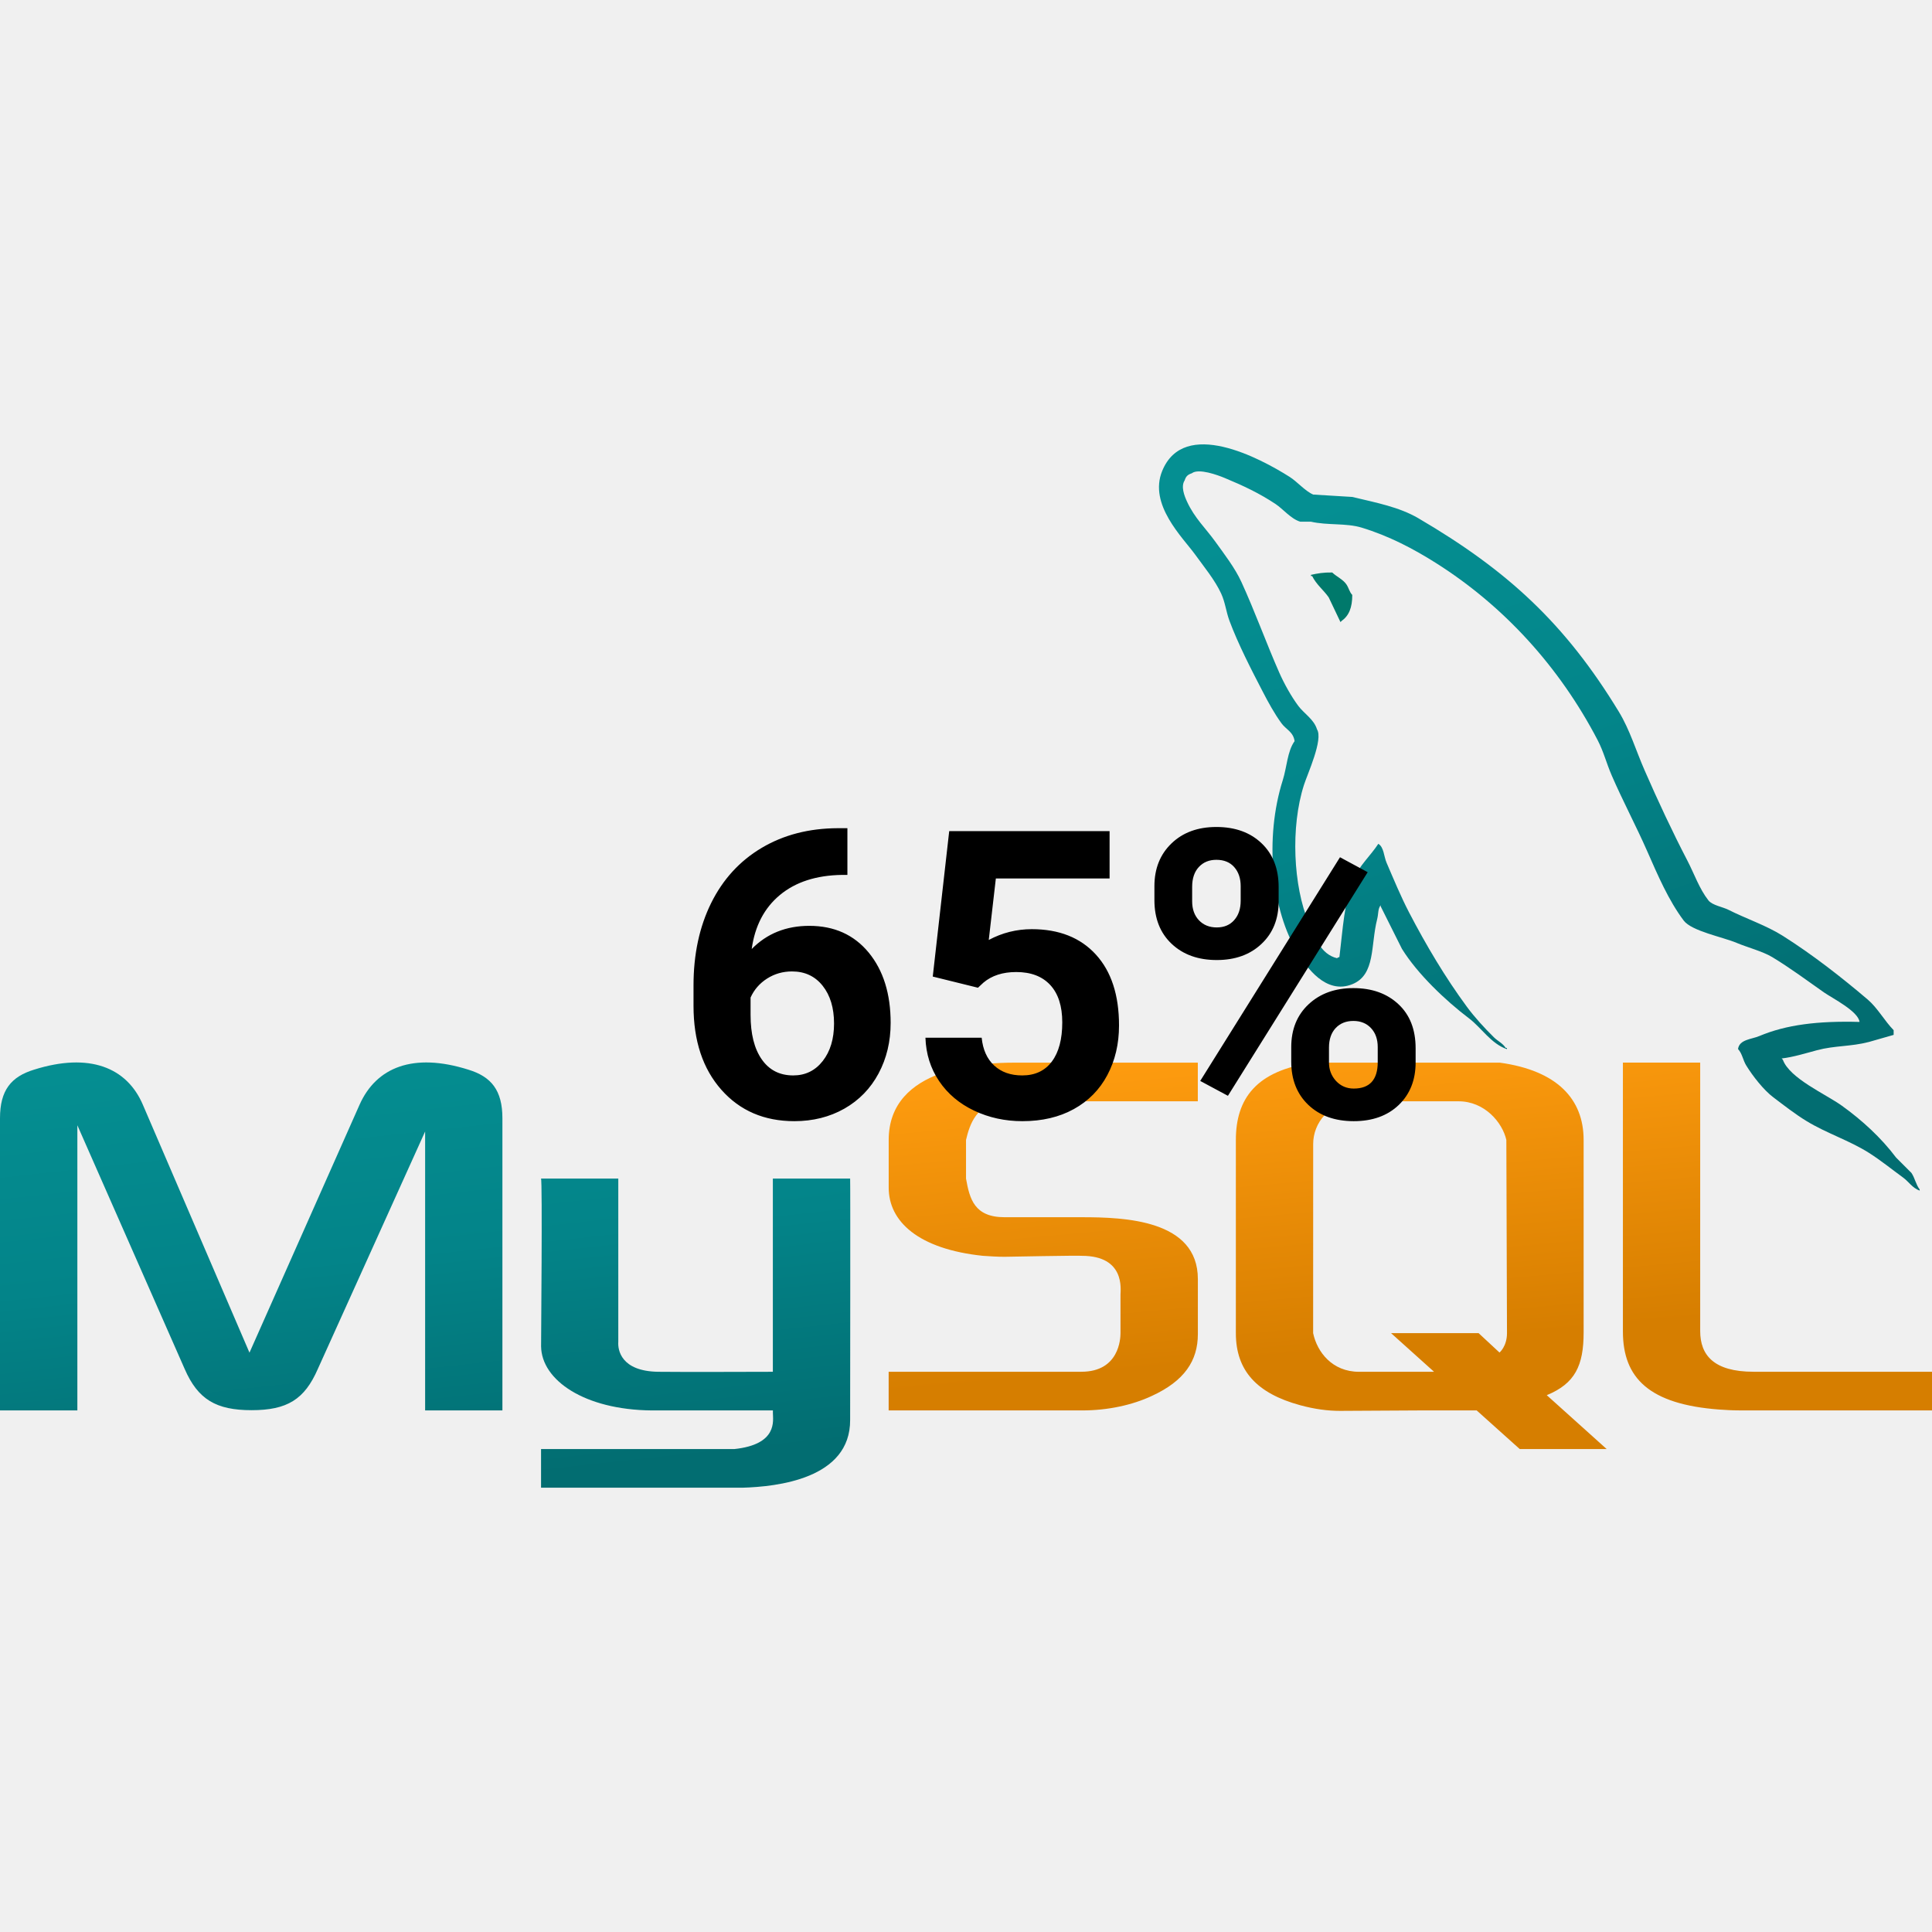
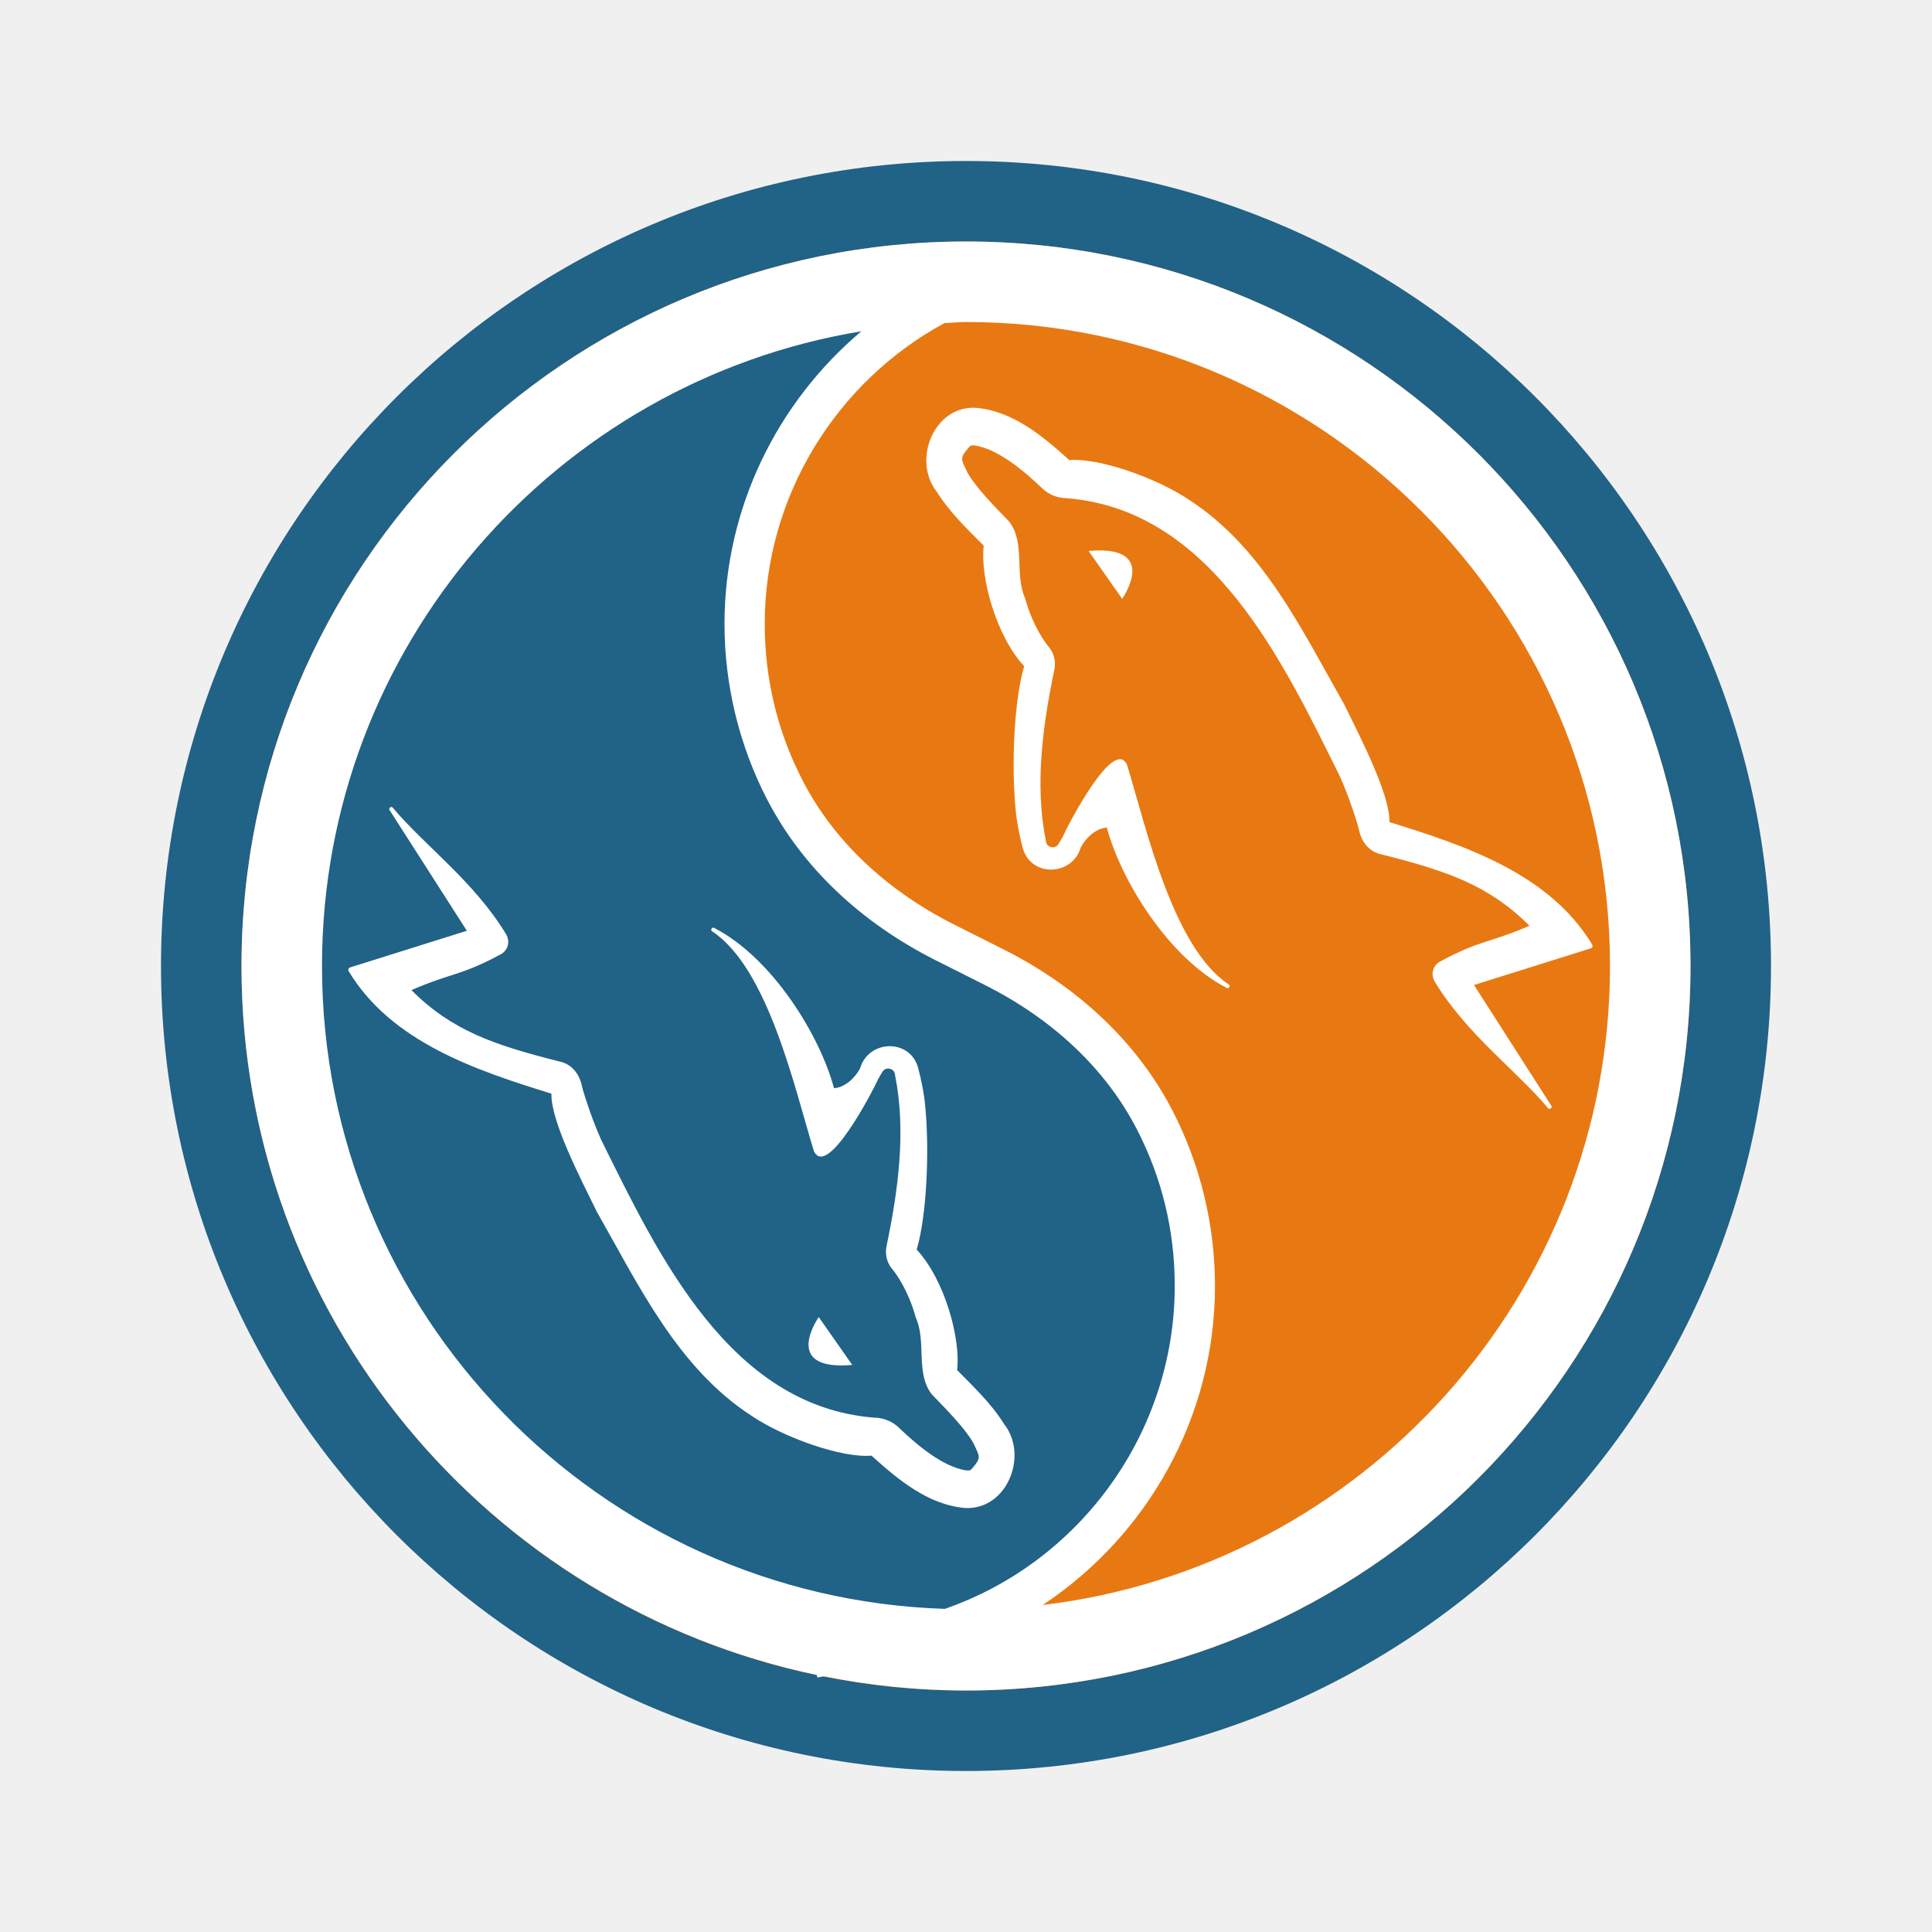
- <svg xmlns="http://www.w3.org/2000/svg" viewBox="0,0,255.995,255.995" width="48px" height="48px">
-   <defs>
-     <linearGradient x1="9.8" y1="25.236" x2="11.081" y2="36.899" gradientUnits="userSpaceOnUse" id="color-1">
-       <stop offset="0" stop-color="#058f92" />
-       <stop offset="0.5" stop-color="#038489" />
-       <stop offset="1" stop-color="#026d71" />
-     </linearGradient>
-     <linearGradient x1="34.224" y1="25.644" x2="35.101" y2="35.217" gradientUnits="userSpaceOnUse" id="color-2">
-       <stop offset="0" stop-color="#ff9c0f" />
-       <stop offset="0.813" stop-color="#d67e00" />
-     </linearGradient>
-     <linearGradient x1="35.029" y1="11.716" x2="40.355" y2="26.75" gradientUnits="userSpaceOnUse" id="color-3">
-       <stop offset="0" stop-color="#058f92" />
-       <stop offset="0.5" stop-color="#038489" />
-       <stop offset="1" stop-color="#026d71" />
-     </linearGradient>
-   </defs>
-   <g fill="none" fill-rule="nonzero" stroke="none" stroke-width="1" stroke-linecap="butt" stroke-linejoin="miter" stroke-miterlimit="10" stroke-dasharray="" stroke-dashoffset="0" font-family="none" font-weight="none" font-size="none" text-anchor="none" style="mix-blend-mode: normal">
-     <g transform="scale(5.33333,5.33333)">
-       <path d="M0.002,35.041h1.92v-7.085l2.667,6.057c0.329,0.755 0.779,1.022 1.662,1.022c0.883,0 1.315,-0.267 1.644,-1.022l2.667,-5.902v6.93h1.92v-7.258c0,-0.697 -0.277,-1.035 -0.849,-1.209c-1.367,-0.43 -2.285,-0.059 -2.7,0.872l-2.735,6.16l-2.649,-6.16c-0.398,-0.93 -1.332,-1.302 -2.7,-0.872c-0.572,0.174 -0.849,0.511 -0.849,1.208v7.258h0.002zM13.441,29.281h1.92v4.055c-0.015,0.2 0.064,0.731 0.99,0.745c0.472,0.008 2.821,0 2.85,0v-4.8h1.92c0.008,0 0,5.968 0,5.993c0.01,1.472 -1.828,1.662 -2.673,1.687h-5.006v-0.96c0.01,0 4.787,0.001 4.801,0c1.088,-0.115 0.959,-0.714 0.959,-0.896v-0.064h-3.012c-1.67,-0.015 -2.735,-0.751 -2.747,-1.59c-0.002,-0.078 0.036,-4.134 -0.002,-4.17z" fill="url(#color-1)" />
-       <path d="M22.081,35.041h4.807c0.63,0 1.242,-0.132 1.728,-0.36c0.81,-0.372 1.144,-0.875 1.144,-1.536v-1.368c0,-1.476 -1.83,-1.536 -2.88,-1.536h-1.92c-0.755,0 -0.87,-0.456 -0.96,-0.96v-0.96c0.09,-0.384 0.258,-0.9 0.923,-0.96c0.773,0 4.836,0 4.836,0v-0.96h-4.566c-0.755,0 -3.114,0.09 -3.114,1.92v1.187c0,0.84 0.738,1.524 2.34,1.692c0.18,0.012 0.36,0.024 0.539,0.024c0,0 1.866,-0.036 1.92,-0.024c1.08,0 0.96,0.84 0.96,0.96v0.96c0,0.132 -0.03,0.96 -0.971,0.96c-0.072,0 -4.789,0 -4.789,0v0.961zM40.32,33.08c0,1.159 0.655,1.809 2.392,1.939c0.162,0.011 0.325,0.021 0.488,0.021h4.8v-0.96h-4.435c-0.991,0 -1.325,-0.416 -1.325,-1.011v-6.669h-1.92zM30.704,33.121v-4.8c0,-1.02 0.5,-1.724 1.916,-1.92h0.672h3.447h0.525c1.416,0.196 2.08,0.899 2.08,1.92v4.782c0,0.827 -0.215,1.271 -0.916,1.559l1.488,1.338h-2.16l-1.07,-0.96h-1.257l-2.136,0.012c-0.309,0 -0.635,-0.043 -0.993,-0.141c-1.074,-0.293 -1.596,-0.857 -1.596,-1.79zM32.624,33.121c0.098,0.467 0.473,0.96 1.14,0.96h1.864l-1.068,-0.96h2.175l0.519,0.482c0,0 0.186,-0.152 0.186,-0.482c0,-0.33 -0.016,-4.8 -0.016,-4.8c-0.098,-0.434 -0.538,-0.96 -1.188,-0.96h-2.471c-0.749,0 -1.14,0.548 -1.14,1.058l-0.001,4.702z" fill="url(#color-2)" />
-       <path d="M46.199,25.389c-1.031,-0.028 -1.818,0.068 -2.491,0.351c-0.191,0.081 -0.496,0.083 -0.528,0.323c0.105,0.11 0.121,0.275 0.205,0.41c0.16,0.26 0.432,0.609 0.674,0.791c0.265,0.2 0.538,0.414 0.821,0.587c0.504,0.307 1.067,0.483 1.553,0.791c0.286,0.181 0.57,0.411 0.85,0.615c0.138,0.102 0.23,0.259 0.41,0.323c0,-0.01 0,-0.019 0,-0.029c-0.094,-0.12 -0.119,-0.285 -0.205,-0.411c-0.127,-0.127 -0.254,-0.254 -0.381,-0.381c-0.372,-0.494 -0.846,-0.929 -1.348,-1.289c-0.401,-0.288 -1.298,-0.677 -1.466,-1.143c-0.01,-0.01 -0.019,-0.019 -0.03,-0.03c0.284,-0.032 0.617,-0.135 0.879,-0.205c0.441,-0.118 0.834,-0.087 1.289,-0.205c0.205,-0.059 0.41,-0.117 0.615,-0.176c0,-0.039 0,-0.078 0,-0.117c-0.23,-0.236 -0.395,-0.548 -0.645,-0.762c-0.657,-0.559 -1.373,-1.117 -2.11,-1.583c-0.409,-0.258 -0.915,-0.426 -1.348,-0.645c-0.146,-0.074 -0.402,-0.112 -0.498,-0.234c-0.228,-0.29 -0.351,-0.659 -0.527,-0.996c-0.368,-0.708 -0.73,-1.482 -1.055,-2.227c-0.223,-0.508 -0.368,-1.01 -0.645,-1.466c-1.331,-2.188 -2.764,-3.509 -4.982,-4.807c-0.472,-0.276 -1.041,-0.385 -1.642,-0.528c-0.323,-0.019 -0.645,-0.039 -0.968,-0.059c-0.197,-0.083 -0.401,-0.323 -0.587,-0.44c-0.735,-0.465 -2.621,-1.475 -3.165,-0.147c-0.344,0.838 0.514,1.656 0.821,2.081c0.215,0.298 0.491,0.632 0.645,0.968c0.101,0.22 0.119,0.441 0.205,0.674c0.213,0.574 0.55,1.228 0.826,1.759c0.139,0.269 0.293,0.551 0.469,0.791c0.108,0.147 0.293,0.212 0.323,0.44c-0.181,0.253 -0.191,0.646 -0.293,0.968c-0.458,1.445 -0.285,3.24 0.381,4.308c0.204,0.328 0.686,1.032 1.348,0.762c0.579,-0.236 0.45,-0.967 0.615,-1.612c0.037,-0.146 0.014,-0.253 0.088,-0.351c0,0.01 0,0.019 0,0.03c0.176,0.351 0.351,0.704 0.528,1.055c0.391,0.629 1.084,1.286 1.67,1.73c0.304,0.23 0.544,0.628 0.938,0.762c0,-0.01 0,-0.019 0,-0.03c-0.01,0 -0.019,0 -0.03,0c-0.076,-0.119 -0.196,-0.168 -0.293,-0.264c-0.229,-0.225 -0.485,-0.504 -0.674,-0.762c-0.534,-0.725 -1.006,-1.519 -1.436,-2.345c-0.205,-0.395 -0.384,-0.829 -0.557,-1.231c-0.067,-0.155 -0.066,-0.389 -0.205,-0.469c-0.19,0.294 -0.468,0.532 -0.615,0.879c-0.234,0.555 -0.265,1.233 -0.351,1.934c-0.052,0.018 -0.029,0.006 -0.059,0.029c-0.408,-0.099 -0.552,-0.518 -0.704,-0.879c-0.384,-0.912 -0.455,-2.38 -0.117,-3.429c0.087,-0.272 0.482,-1.127 0.323,-1.378c-0.076,-0.251 -0.328,-0.396 -0.468,-0.587c-0.175,-0.236 -0.348,-0.548 -0.469,-0.821c-0.314,-0.711 -0.612,-1.538 -0.943,-2.257c-0.158,-0.344 -0.425,-0.691 -0.645,-0.996c-0.243,-0.338 -0.516,-0.587 -0.704,-0.996c-0.067,-0.145 -0.158,-0.378 -0.059,-0.528c0.032,-0.101 0.076,-0.143 0.176,-0.176c0.17,-0.132 0.643,0.043 0.821,0.117c0.47,0.195 0.862,0.381 1.26,0.645c0.191,0.127 0.384,0.372 0.615,0.44c0.088,0 0.176,0 0.264,0c0.413,0.095 0.875,0.03 1.26,0.147c0.682,0.207 1.292,0.529 1.846,0.879c1.69,1.067 3.071,2.585 4.016,4.397c0.152,0.292 0.218,0.57 0.351,0.879c0.27,0.624 0.611,1.266 0.879,1.876c0.268,0.609 0.53,1.223 0.909,1.73c0.2,0.266 0.97,0.409 1.319,0.557c0.245,0.104 0.647,0.211 0.879,0.351c0.444,0.268 0.874,0.587 1.289,0.879c0.212,0.147 0.851,0.468 0.883,0.733z" fill="url(#color-3)" />
-       <path d="M33.098,14.223c-0.215,-0.004 -0.367,0.023 -0.528,0.059c0,0.01 0,0.019 0,0.03c0.01,0 0.019,0 0.03,0c0.103,0.21 0.283,0.347 0.41,0.528c0.098,0.205 0.195,0.41 0.293,0.615c0.01,-0.01 0.019,-0.019 0.029,-0.029c0.181,-0.128 0.265,-0.332 0.264,-0.645c-0.073,-0.077 -0.084,-0.173 -0.147,-0.264c-0.084,-0.123 -0.246,-0.192 -0.351,-0.294z" fill="#00796b" />
-     </g>
-   </g>
-   <g fill="#000000" fill-rule="nonzero" stroke="none" stroke-width="1" stroke-linecap="butt" stroke-linejoin="miter" stroke-miterlimit="10" stroke-dasharray="" stroke-dashoffset="0" font-family="none" font-weight="none" font-size="none" text-anchor="none" style="mix-blend-mode: normal">
-     <g>
-       <path d="M111.033,109.737h1.25v6.19h-0.72c-3.407,0.053 -6.147,0.94 -8.22,2.66c-2.073,1.72 -3.32,4.107 -3.74,7.16v0c2.013,-2.047 4.557,-3.07 7.63,-3.07v0c3.3,0 5.923,1.18 7.87,3.54c1.94,2.36 2.91,5.467 2.91,9.32v0c0,2.467 -0.533,4.7 -1.6,6.7c-1.067,1.993 -2.577,3.547 -4.53,4.66c-1.953,1.107 -4.163,1.66 -6.63,1.66v0c-3.993,0 -7.217,-1.387 -9.67,-4.16c-2.46,-2.78 -3.69,-6.487 -3.69,-11.12v0v-2.71c0,-4.113 0.777,-7.747 2.33,-10.9c1.56,-3.153 3.793,-5.593 6.7,-7.32c2.907,-1.727 6.277,-2.597 10.11,-2.61zM104.943,128.717v0c-1.213,0 -2.317,0.317 -3.31,0.95c-0.987,0.633 -1.713,1.47 -2.18,2.51v0v2.3c0,2.513 0.493,4.477 1.48,5.89c0.987,1.42 2.377,2.13 4.17,2.13v0c1.613,0 2.92,-0.64 3.92,-1.92c0.993,-1.273 1.49,-2.927 1.49,-4.96v0c0,-2.067 -0.503,-3.733 -1.51,-5c-1.007,-1.267 -2.36,-1.9 -4.06,-1.9zM129.583,130.877l-5.99,-1.48l2.18,-19.27h21.25v6.27h-15.07l-0.94,8.15c1.787,-0.953 3.687,-1.43 5.7,-1.43v0c3.613,0 6.443,1.12 8.49,3.36c2.047,2.24 3.07,5.373 3.07,9.4v0c0,2.447 -0.517,4.64 -1.55,6.58c-1.027,1.933 -2.507,3.433 -4.44,4.5c-1.927,1.067 -4.2,1.6 -6.82,1.6v0c-2.293,0 -4.42,-0.463 -6.38,-1.39c-1.96,-0.927 -3.51,-2.233 -4.65,-3.92c-1.133,-1.68 -1.737,-3.597 -1.81,-5.75v0h7.45c0.16,1.58 0.71,2.807 1.65,3.68c0.947,0.88 2.187,1.32 3.72,1.32v0c1.7,0 3.01,-0.613 3.93,-1.84c0.92,-1.227 1.38,-2.957 1.38,-5.19v0c0,-2.153 -0.53,-3.803 -1.59,-4.95c-1.06,-1.147 -2.563,-1.72 -4.51,-1.72v0c-1.787,0 -3.233,0.467 -4.34,1.4v0zM152.963,119.267v-1.85c0,-2.327 0.757,-4.217 2.27,-5.67c1.507,-1.447 3.487,-2.17 5.94,-2.17v0c2.48,0 4.473,0.717 5.98,2.15c1.513,1.433 2.27,3.373 2.27,5.82v0v1.87c0,2.347 -0.757,4.23 -2.27,5.65c-1.507,1.427 -3.483,2.14 -5.93,2.14v0c-2.467,0 -4.46,-0.717 -5.98,-2.15c-1.52,-1.433 -2.28,-3.363 -2.28,-5.79zM157.963,117.517v1.9c0,1.047 0.3,1.887 0.9,2.52c0.6,0.633 1.387,0.95 2.36,0.95c0.973,0 1.743,-0.323 2.31,-0.97c0.573,-0.64 0.86,-1.497 0.86,-2.57v0v-1.93c0,-1.04 -0.287,-1.883 -0.86,-2.53c-0.567,-0.64 -1.353,-0.96 -2.36,-0.96v0c-0.96,0 -1.733,0.317 -2.32,0.95c-0.593,0.633 -0.89,1.513 -0.89,2.64zM171.093,140.667v-1.92c0,-2.347 0.763,-4.237 2.29,-5.67c1.527,-1.433 3.507,-2.15 5.94,-2.15v0c2.46,0 4.45,0.71 5.97,2.13c1.52,1.413 2.28,3.36 2.28,5.84v0v1.88c0,2.327 -0.747,4.207 -2.24,5.64c-1.493,1.427 -3.48,2.14 -5.96,2.14v0c-2.5,0 -4.507,-0.72 -6.02,-2.16c-1.507,-1.44 -2.26,-3.35 -2.26,-5.73zM176.093,138.817v1.96c0,0.953 0.31,1.77 0.93,2.45c0.627,0.673 1.41,1.01 2.35,1.01v0c2.12,0 3.18,-1.17 3.18,-3.51v0v-1.98c0,-1.047 -0.297,-1.887 -0.89,-2.52c-0.593,-0.633 -1.373,-0.95 -2.34,-0.95c-0.973,0 -1.757,0.317 -2.35,0.95c-0.587,0.633 -0.88,1.497 -0.88,2.59zM181.223,115.567l-18.52,29.63l-3.67,-1.97l18.52,-29.64z" />
-     </g>
+ <svg xmlns="http://www.w3.org/2000/svg" viewBox="0 0 48 48" width="48px" height="48px" baseProfile="basic">
+   <circle cx="24" cy="24" r="20" fill="#216287" />
+   <circle cx="24" cy="24" r="18" fill="#e87912" />
+   <path fill="#216287" d="M29.69,31.95c0,4.35-3.09,7.98-7.19,8.82l-0.55,0.1C13.53,39.87,7,32.7,7,24c0-9.39,7.61-17,17-17 c0.17,0,0.35,0,0.52,0.01c-3.5,1.23-6.02,4.56-6.02,8.49c0,1.49,0.36,2.9,1.01,4.14c0.86,1.66,2.3,2.94,3.97,3.78l1.22,0.61 c1.67,0.84,3.12,2.12,3.98,3.78C29.32,29.05,29.69,30.46,29.69,31.95z" />
+   <path fill="#fff" d="M24,6C14.059,6,6,14.059,6,24c0,8.671,6.132,15.906,14.295,17.614l0.012,0.063l0.159-0.029 C21.609,41.876,22.79,42,24,42c9.941,0,18-8.059,18-18C42,14.059,33.941,6,24,6z M8,24c0-7.935,5.813-14.521,13.4-15.769 C19.309,9.994,18,12.626,18,15.5c0,1.519,0.367,3.029,1.062,4.368c0.865,1.668,2.316,3.051,4.197,3.996l1.219,0.613 c1.691,0.852,2.991,2.084,3.759,3.564c0.63,1.214,0.949,2.528,0.949,3.907c0,3.645-2.35,6.857-5.711,8.024 C14.897,39.693,8,32.645,8,24z M25.905,39.876c2.599-1.721,4.281-4.668,4.281-7.927c0-1.52-0.367-3.029-1.062-4.368 c-0.865-1.668-2.316-3.051-4.197-3.996l-1.219-0.613c-1.692-0.852-2.991-2.083-3.759-3.564C19.319,18.193,19,16.879,19,15.5 c0-3.173,1.781-6.017,4.464-7.473C23.643,8.021,23.819,8,24,8c8.822,0,16,7.178,16,16C40,32.177,33.831,38.93,25.905,39.876z" />
+   <path fill="#fff" d="M38.458,27.528c-0.776-0.927-2.018-1.829-2.809-3.135c-0.111-0.184-0.053-0.407,0.135-0.507 C36.799,23.342,36.978,23.441,38,23c-1-1-2.037-1.36-3.681-1.774c-0.322-0.067-0.507-0.337-0.561-0.634 c-0.088-0.323-0.275-0.87-0.471-1.307c-1.421-2.871-3.192-6.625-6.786-6.907c-0.237-0.003-0.463-0.099-0.62-0.257 c-0.453-0.432-1.087-0.967-1.67-1.055c-0.115,0.011-0.057-0.028-0.146,0.054c-0.233,0.273-0.186,0.283-0.026,0.63 c0.216,0.369,0.628,0.791,1.033,1.208c0.411,0.531,0.126,1.308,0.396,1.904c0.111,0.423,0.344,0.923,0.603,1.229 c0.125,0.161,0.163,0.365,0.124,0.55c-0.288,1.377-0.491,2.862-0.212,4.241c0.006,0.147,0.15,0.202,0.256,0.149 c0.033-0.026,0.032-0.008,0.16-0.233C26.556,20.448,27.675,18.307,28,19c0.473,1.538,1.13,4.53,2.522,5.455 c0.059,0.025,0.013,0.122-0.045,0.089c-1.454-0.751-2.631-2.682-2.978-3.984c-0.27,0.023-0.512,0.242-0.648,0.493 c-0.205,0.719-1.26,0.756-1.449-0.013c-0.076-0.298-0.138-0.6-0.167-0.905c-0.111-1.11-0.041-2.753,0.211-3.582 c-0.704-0.76-1.098-2.227-1.005-2.995c-0.413-0.418-0.847-0.829-1.17-1.344c-0.608-0.774-0.076-2.132,0.967-2.083 c0.924,0.077,1.672,0.707,2.33,1.301c0.729-0.065,2.173,0.444,2.982,0.991c1.834,1.191,2.799,3.236,3.847,5.078 c0.409,0.836,1.142,2.25,1.123,2.924c1.866,0.578,3.975,1.277,5.039,3.046c0.019,0.035,0.001,0.08-0.038,0.091 c0,0-2.9,0.91-2.9,0.91l1.921,3C38.575,27.522,38.495,27.584,38.458,27.528L38.458,27.528z" />
+   <path fill="#fff" d="M27.046,13.688l0.833,1.189C27.879,14.878,28.83,13.53,27.046,13.688z" />
+   <g>
+     <path fill="#fff" d="M9.762,20.071c0.776,0.927,2.018,1.829,2.809,3.135c0.111,0.184,0.053,0.407-0.135,0.507 c-1.015,0.543-1.193,0.444-2.215,0.886c1,1,2.037,1.36,3.681,1.774c0.322,0.067,0.507,0.337,0.561,0.634 c0.088,0.323,0.275,0.87,0.471,1.307c1.421,2.871,3.192,6.625,6.786,6.907c0.237,0.003,0.463,0.099,0.62,0.257 c0.453,0.432,1.087,0.967,1.67,1.055c0.115-0.011,0.057,0.028,0.146-0.054c0.233-0.273,0.186-0.283,0.026-0.63 c-0.216-0.369-0.628-0.791-1.033-1.208c-0.411-0.531-0.126-1.308-0.396-1.904c-0.111-0.423-0.344-0.923-0.603-1.229 c-0.125-0.161-0.163-0.365-0.124-0.55c0.288-1.377,0.491-2.862,0.212-4.241c-0.006-0.147-0.15-0.202-0.256-0.149 c-0.033,0.026-0.032,0.008-0.16,0.233c-0.158,0.348-1.277,2.49-1.602,1.796c-0.473-1.538-1.13-4.53-2.522-5.455 c-0.059-0.025-0.013-0.122,0.045-0.089c1.454,0.751,2.631,2.682,2.978,3.984c0.27-0.023,0.512-0.242,0.648-0.493 c0.205-0.719,1.26-0.756,1.449,0.013c0.076,0.298,0.138,0.6,0.167,0.905c0.111,1.11,0.041,2.753-0.211,3.582 c0.704,0.76,1.098,2.227,1.005,2.995c0.413,0.418,0.847,0.829,1.17,1.344c0.608,0.774,0.076,2.132-0.967,2.083 c-0.924-0.077-1.672-0.707-2.33-1.301c-0.729,0.065-2.173-0.444-2.982-0.991c-1.834-1.191-2.799-3.236-3.847-5.078 c-0.409-0.836-1.142-2.25-1.123-2.924c-1.866-0.578-3.975-1.277-5.039-3.046c-0.019-0.035-0.001-0.08,0.038-0.091 c0,0,2.9-0.91,2.9-0.91l-1.921-3C9.645,20.077,9.725,20.016,9.762,20.071L9.762,20.071z" />
+     <path fill="#fff" d="M21.174,33.911l-0.833-1.189C20.342,32.722,19.39,34.07,21.174,33.911z" />
  </g>
</svg>
